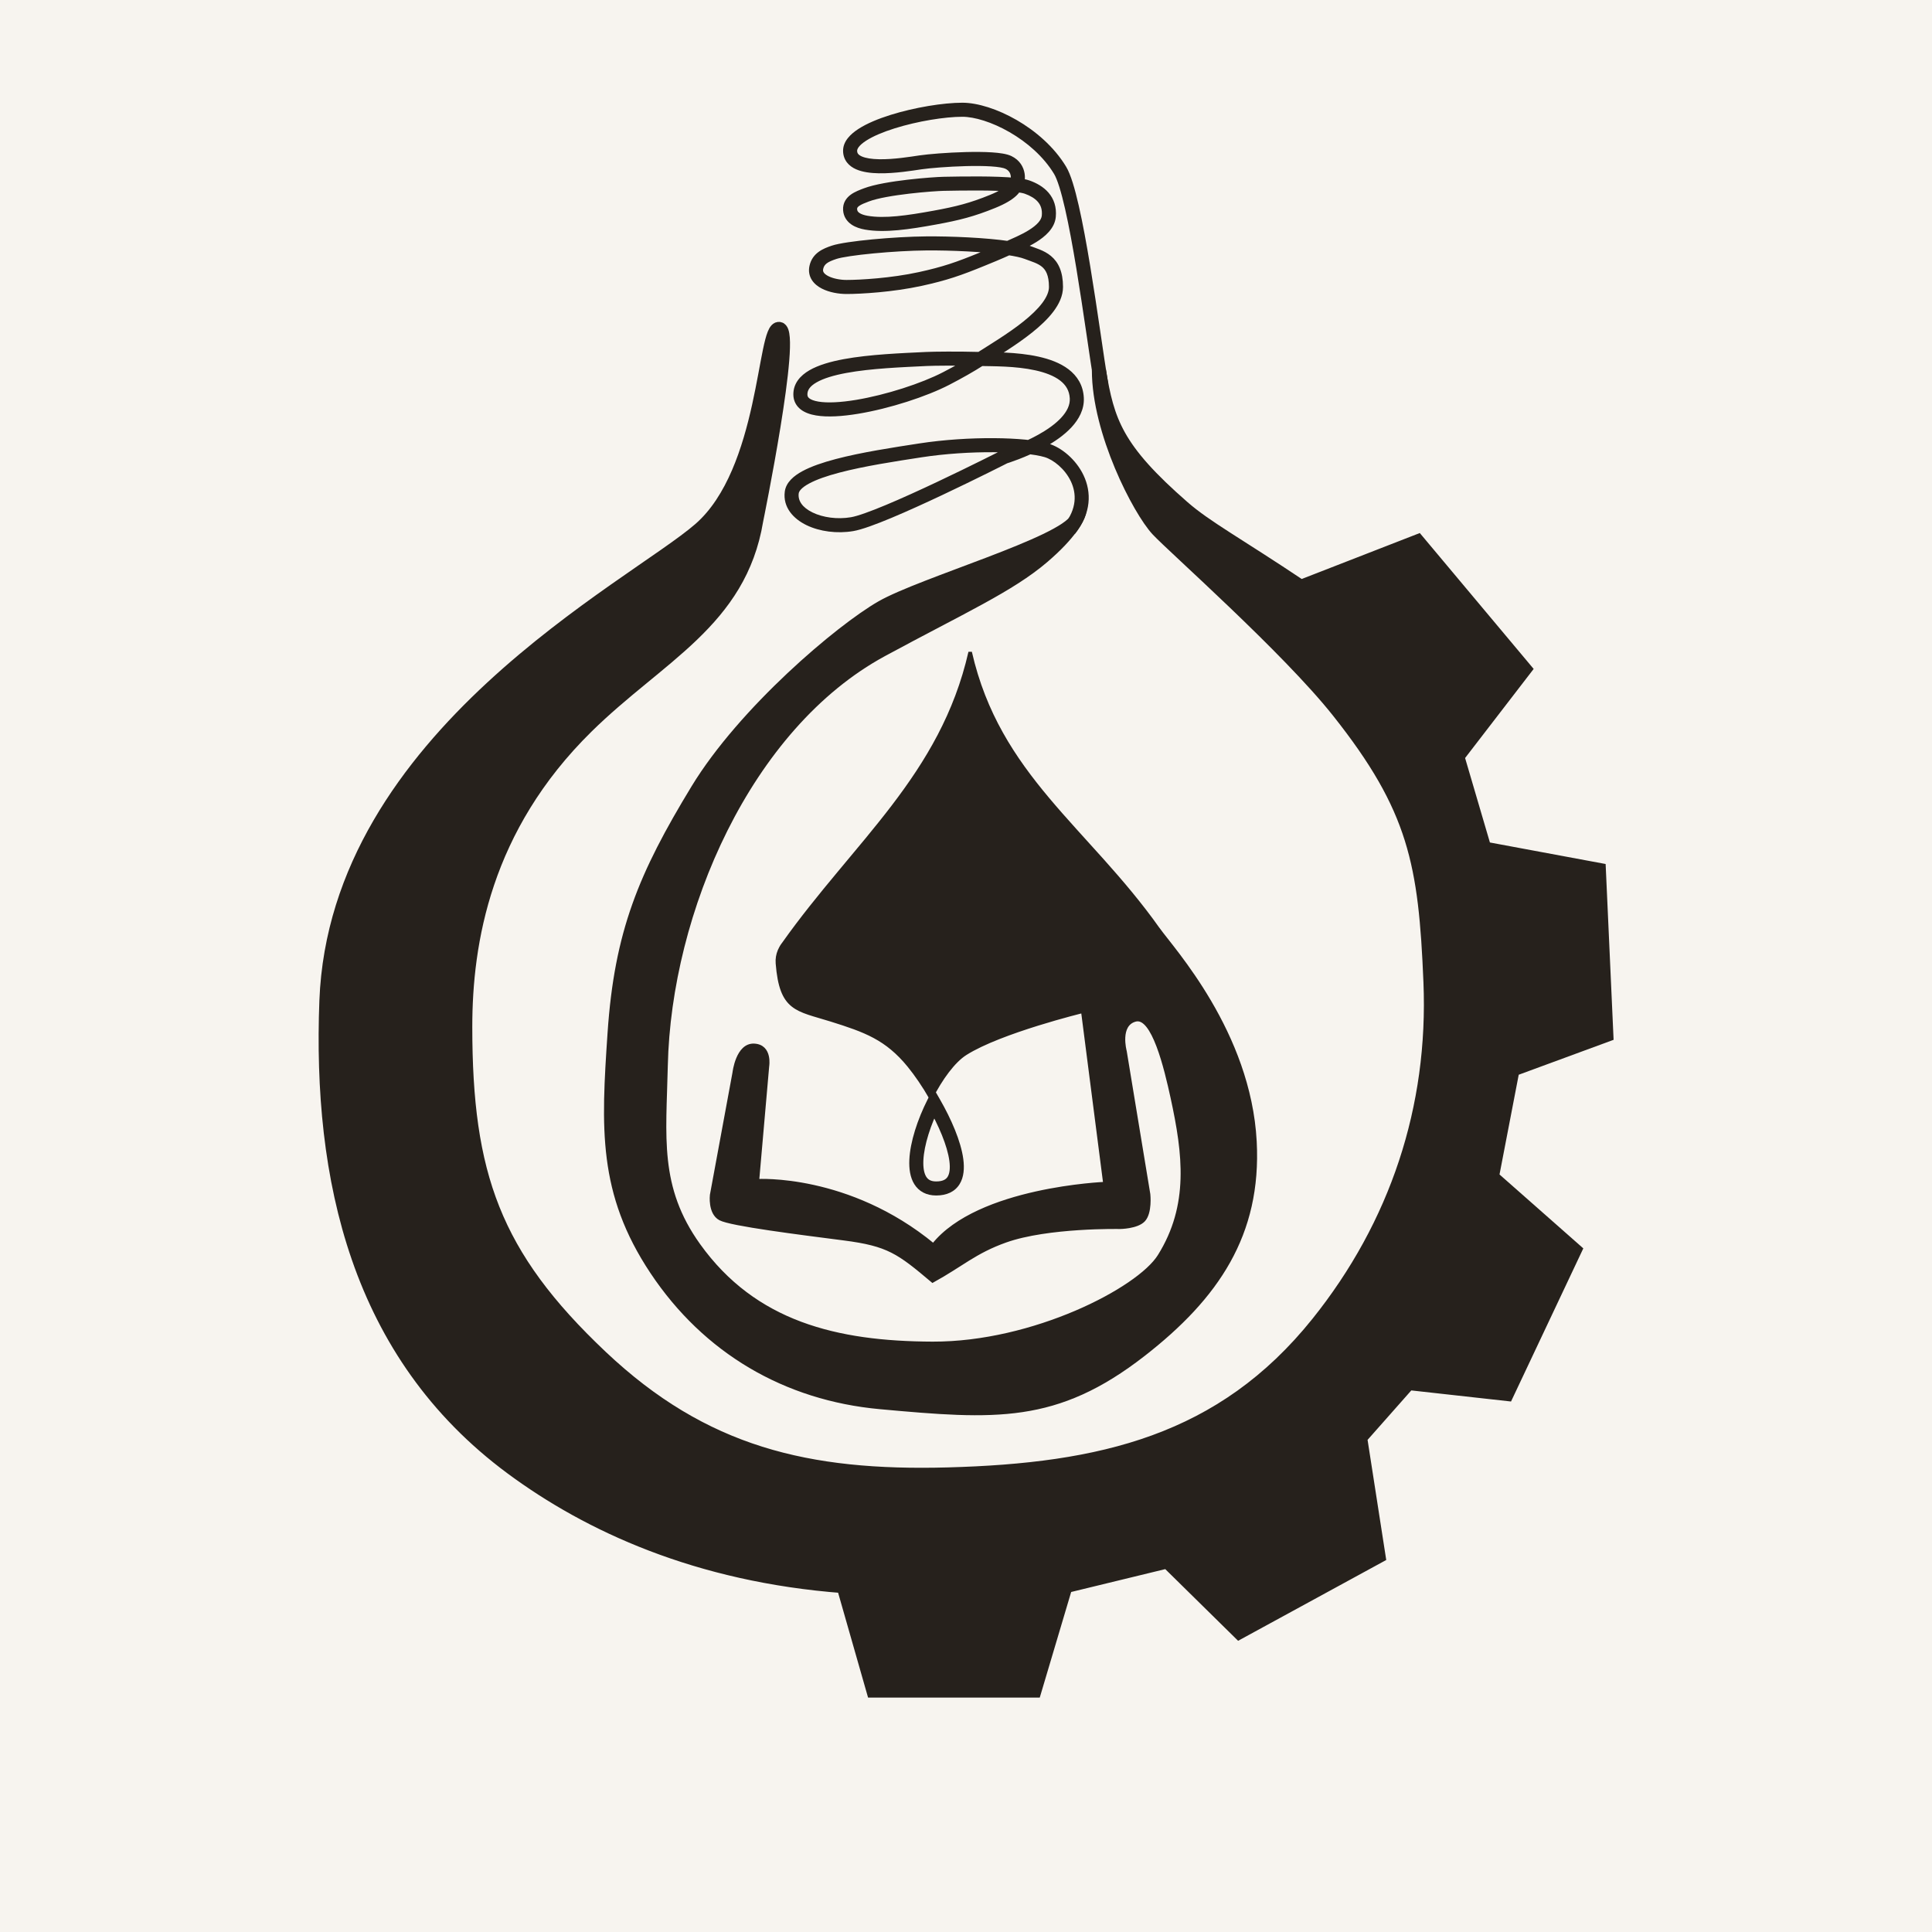
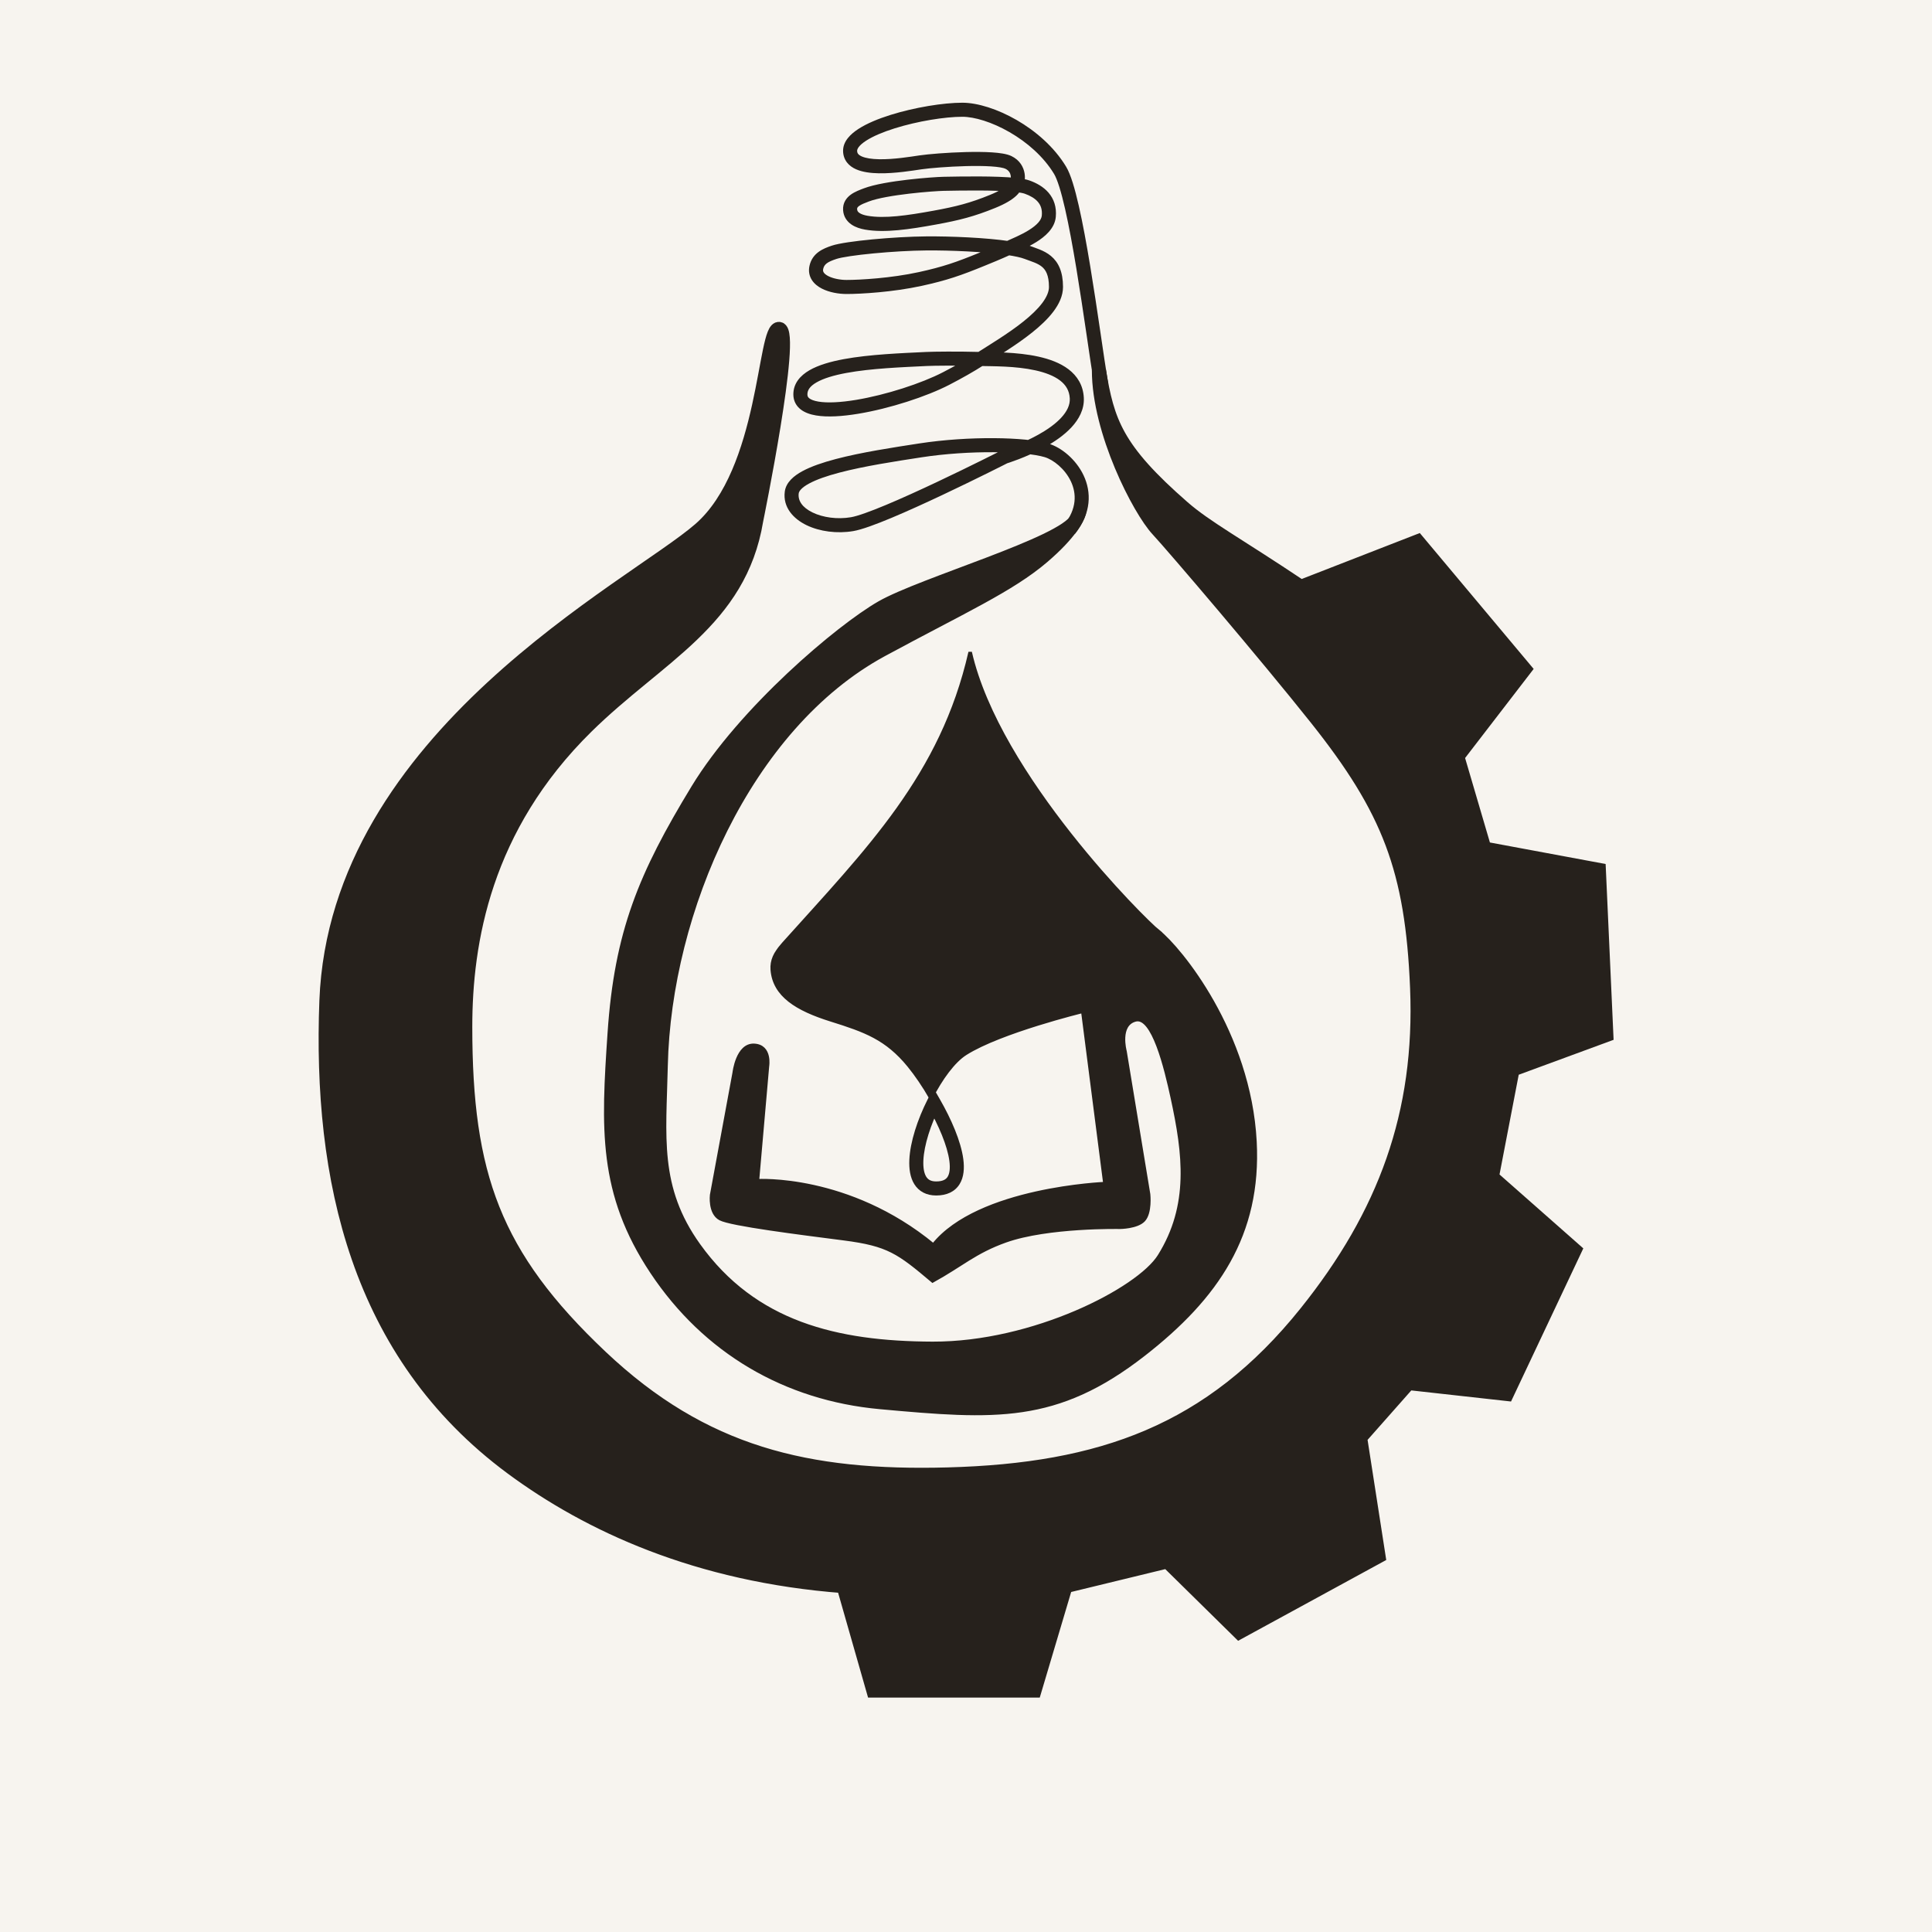
<svg xmlns="http://www.w3.org/2000/svg" width="550" height="550" viewBox="0 0 550 550" fill="none">
  <rect width="550" height="550" fill="#F7F4EF" />
  <path d="M311.479 109.536C311.659 110.626 312.688 111.364 313.778 111.185C314.868 111.005 315.606 109.976 315.426 108.886L313.453 109.211L311.479 109.536ZM285.989 130.021L285.411 128.106L285.241 128.157L285.083 128.238L285.989 130.021ZM306.542 113.329L308.54 113.228L306.542 113.329ZM263.773 102.194L263.675 100.196H263.675L263.773 102.194ZM269.341 107.761L268.421 105.985V105.985L269.341 107.761ZM292.37 71.825L293.089 69.959V69.959L292.37 71.825ZM263.773 69.294L263.758 67.294V67.294L263.773 69.294ZM237.453 71.825L238.087 73.722H238.087L237.453 71.825ZM232.392 76.127L234.346 76.553V76.553L232.392 76.127ZM262.001 79.417L262.429 81.371H262.429L262.001 79.417ZM279.554 73.804L278.797 71.954L279.554 73.804ZM292.37 53.253L293.037 51.367V51.367L292.37 53.253ZM268.85 52.326L268.888 54.326L268.888 54.326L268.85 52.326ZM268.62 52.33L268.657 54.33H268.657L268.62 52.33ZM246.619 55.492L247.331 57.361V57.361L246.619 55.492ZM242.008 59.708L240.012 59.84V59.84L242.008 59.708ZM246.619 63.397L246.274 65.367V65.367L246.619 63.397ZM266.117 61.948L266.475 63.915L266.117 61.948ZM287.053 46.226L287.916 44.422L287.053 46.226ZM273.952 31.242L273.952 33.242L273.952 31.242ZM301.783 48.48L303.495 47.446V47.446L301.783 48.48ZM262.001 128.214L262.306 130.191L262.001 128.214ZM265.833 313.946L267.566 312.948L265.717 309.736L264.047 313.044L265.833 313.946ZM242.591 149.214L242.926 151.186C245.318 150.779 249.304 149.302 253.736 147.45C258.243 145.566 263.433 143.197 268.337 140.883C273.245 138.567 277.883 136.298 281.294 134.608C283 133.763 284.399 133.062 285.373 132.573C285.859 132.328 286.24 132.136 286.499 132.005C286.628 131.939 286.727 131.889 286.794 131.855C286.828 131.838 286.853 131.825 286.87 131.816C286.879 131.812 286.885 131.809 286.889 131.807C286.892 131.806 286.893 131.805 286.894 131.804C286.895 131.804 286.896 131.804 286.896 131.803C286.896 131.803 286.896 131.803 285.989 130.021C285.083 128.238 285.083 128.238 285.082 128.238C285.082 128.238 285.082 128.238 285.081 128.239C285.08 128.239 285.079 128.24 285.077 128.241C285.073 128.243 285.067 128.246 285.058 128.25C285.042 128.259 285.017 128.271 284.984 128.288C284.919 128.321 284.821 128.371 284.693 128.436C284.436 128.565 284.059 128.756 283.575 128.999C282.608 129.486 281.216 130.183 279.518 131.024C276.122 132.706 271.508 134.964 266.63 137.266C261.749 139.569 256.621 141.908 252.193 143.759C247.689 145.641 244.122 146.925 242.255 147.243L242.591 149.214ZM285.989 130.021C286.568 131.935 286.568 131.935 286.569 131.935C286.569 131.935 286.57 131.935 286.57 131.934C286.572 131.934 286.573 131.934 286.575 131.933C286.579 131.932 286.584 131.93 286.59 131.928C286.602 131.925 286.62 131.919 286.642 131.912C286.687 131.898 286.751 131.878 286.833 131.852C286.998 131.8 287.235 131.723 287.534 131.622C288.132 131.42 288.98 131.121 289.993 130.731C292.015 129.952 294.723 128.797 297.431 127.297C300.121 125.807 302.911 123.922 305.017 121.654C307.123 119.386 308.708 116.549 308.54 113.228L306.542 113.329L304.545 113.43C304.638 115.272 303.784 117.103 302.086 118.933C300.387 120.762 298.006 122.406 295.493 123.798C292.997 125.18 290.469 126.261 288.555 126.998C287.601 127.366 286.807 127.645 286.254 127.832C285.978 127.925 285.763 127.995 285.619 128.041C285.547 128.064 285.493 128.081 285.458 128.092C285.44 128.097 285.427 128.101 285.42 128.103C285.416 128.105 285.413 128.105 285.412 128.106C285.411 128.106 285.411 128.106 285.411 128.106C285.41 128.106 285.411 128.106 285.411 128.106C285.411 128.106 285.411 128.106 285.989 130.021ZM306.542 113.329L308.54 113.228C308.359 109.658 306.649 107.006 304.186 105.127C301.792 103.301 298.703 102.206 295.609 101.522C289.438 100.158 282.454 100.28 279.147 100.194L279.095 102.194L279.044 104.193C282.613 104.285 289.058 104.171 294.745 105.428C297.58 106.055 300.026 106.985 301.76 108.307C303.423 109.576 304.432 111.196 304.545 113.43L306.542 113.329ZM279.095 102.194L279.147 100.194C272.528 100.023 265.924 100.086 263.675 100.196L263.773 102.194L263.871 104.191C265.979 104.088 272.473 104.023 279.044 104.193L279.095 102.194ZM263.773 102.194L263.675 100.196C256.794 100.534 247.602 100.866 240.17 102.247C236.467 102.935 233.005 103.916 230.433 105.404C227.838 106.905 225.786 109.165 225.852 112.407L227.851 112.366L229.851 112.326C229.827 111.137 230.484 109.996 232.436 108.866C234.412 107.723 237.338 106.842 240.901 106.18C248.001 104.86 256.86 104.536 263.871 104.191L263.773 102.194ZM227.851 112.366L225.852 112.407C225.887 114.148 226.664 115.562 227.942 116.557C229.138 117.488 230.693 117.998 232.312 118.27C235.558 118.817 239.821 118.53 244.281 117.796C253.239 116.32 263.771 112.895 270.26 109.538L269.341 107.761L268.421 105.985C262.356 109.124 252.233 112.431 243.63 113.849C239.309 114.561 235.565 114.762 232.976 114.326C231.679 114.107 230.859 113.758 230.399 113.4C230.021 113.106 229.861 112.799 229.851 112.326L227.851 112.366ZM269.341 107.761L270.26 109.538C273.764 107.725 277.175 105.805 280.176 103.876L279.095 102.194L278.014 100.511C275.147 102.353 271.851 104.21 268.421 105.985L269.341 107.761ZM279.095 102.194L280.176 103.876C283.679 101.626 289.209 98.345 293.798 94.68C296.102 92.841 298.261 90.834 299.859 88.723C301.445 86.629 302.617 84.246 302.617 81.695H300.617H298.617C298.617 83.015 297.998 84.554 296.67 86.308C295.355 88.046 293.481 89.814 291.302 91.555C286.926 95.049 281.694 98.146 278.014 100.511L279.095 102.194ZM300.617 81.695H302.617C302.617 77.383 301.325 74.641 299.159 72.85C298.14 72.008 297.017 71.454 295.981 71.03C295.462 70.818 294.943 70.63 294.462 70.458C293.967 70.282 293.523 70.126 293.089 69.959L292.37 71.825L291.651 73.691C292.145 73.882 292.653 74.06 293.117 74.225C293.594 74.396 294.039 74.557 294.467 74.732C295.324 75.083 296.032 75.455 296.611 75.934C297.641 76.785 298.617 78.263 298.617 81.695H300.617ZM292.37 71.825L293.089 69.959C291.652 69.405 289.602 68.981 287.321 68.644L287.029 70.622L286.736 72.601C288.965 72.93 290.648 73.305 291.651 73.691L292.37 71.825ZM287.029 70.622L287.321 68.644C280.6 67.651 270.6 67.242 263.758 67.294L263.773 69.294L263.788 71.294C270.527 71.243 280.3 71.65 286.736 72.601L287.029 70.622ZM263.773 69.294L263.758 67.294C259.127 67.329 253.374 67.671 248.333 68.151C243.388 68.623 238.848 69.251 236.82 69.928L237.453 71.825L238.087 73.722C239.602 73.216 243.663 72.614 248.712 72.133C253.666 71.661 259.301 71.328 263.788 71.294L263.773 69.294ZM237.453 71.825L236.82 69.928C234.384 70.741 231.248 71.981 230.438 75.702L232.392 76.127L234.346 76.553C234.64 75.204 235.602 74.551 238.087 73.722L237.453 71.825ZM232.392 76.127L230.438 75.702C230.112 77.196 230.39 78.576 231.133 79.73C231.84 80.828 232.891 81.607 233.96 82.156C236.081 83.247 238.784 83.695 240.996 83.695V81.695V79.695C239.207 79.695 237.181 79.315 235.788 78.599C235.1 78.245 234.697 77.877 234.496 77.564C234.331 77.308 234.246 77.014 234.346 76.553L232.392 76.127ZM240.996 81.695V83.695C245.006 83.695 254.192 83.175 262.429 81.371L262.001 79.417L261.574 77.463C253.691 79.19 244.806 79.695 240.996 79.695V81.695ZM262.001 79.417L262.429 81.371C269.601 79.8 273.577 78.413 280.312 75.655L279.554 73.804L278.797 71.954C272.211 74.65 268.462 75.955 261.573 77.463L262.001 79.417ZM279.554 73.804L280.312 75.655C281.986 74.97 284.857 73.818 287.862 72.441L287.029 70.622L286.195 68.804C283.283 70.139 280.499 71.257 278.797 71.954L279.554 73.804ZM287.029 70.622L287.862 72.441C289.493 71.693 292.476 70.487 295.014 68.906C297.44 67.394 300.258 65.072 300.564 61.739L298.573 61.555L296.581 61.372C296.465 62.629 295.263 64.038 292.899 65.51C290.647 66.913 288.069 67.945 286.195 68.804L287.029 70.622ZM298.573 61.555L300.564 61.739C300.823 58.919 300.013 56.621 298.497 54.857C297.033 53.152 295.021 52.069 293.037 51.367L292.37 53.253L291.703 55.138C293.32 55.71 294.62 56.482 295.463 57.463C296.254 58.384 296.744 59.601 296.581 61.372L298.573 61.555ZM292.37 53.253L293.037 51.367C292.089 51.032 290.786 50.82 289.405 50.671L289.19 52.659L288.975 54.648C290.314 54.792 291.223 54.968 291.703 55.138L292.37 53.253ZM289.19 52.659L289.405 50.671C283.61 50.044 273.442 50.239 268.813 50.326L268.85 52.326L268.888 54.326C273.627 54.236 283.493 54.055 288.975 54.648L289.19 52.659ZM268.85 52.326L268.813 50.326L268.582 50.331L268.62 52.33L268.657 54.33L268.888 54.326L268.85 52.326ZM268.62 52.33L268.582 50.331C267.083 50.359 262.897 50.629 258.402 51.154C253.966 51.672 248.937 52.469 245.907 53.623L246.619 55.492L247.331 57.361C249.834 56.408 254.392 55.65 258.866 55.127C263.281 54.612 267.329 54.355 268.657 54.33L268.62 52.33ZM246.619 55.492L245.907 53.623C244.848 54.026 243.374 54.563 242.227 55.391C240.964 56.304 239.873 57.736 240.012 59.84L242.008 59.708L244.003 59.576C243.982 59.245 244.057 59.004 244.569 58.634C245.198 58.18 246.109 57.827 247.331 57.361L246.619 55.492ZM242.008 59.708L240.012 59.84C240.135 61.708 241.127 63.048 242.385 63.914C243.572 64.731 245.008 65.145 246.274 65.367L246.619 63.397L246.964 61.427C245.958 61.251 245.164 60.971 244.652 60.619C244.21 60.315 244.032 60.009 244.003 59.576L242.008 59.708ZM246.619 63.397L246.274 65.367C251.956 66.361 259.03 65.272 266.475 63.915L266.117 61.948L265.758 59.98C258.18 61.361 251.822 62.277 246.964 61.427L246.619 63.397ZM266.117 61.948L266.475 63.915C273.139 62.701 277.356 61.626 283.339 59.189L282.585 57.337L281.83 55.484C276.171 57.79 272.235 58.8 265.758 59.98L266.117 61.948ZM282.585 57.337L283.339 59.189C286.385 57.948 288.154 56.8 289.256 55.774C289.816 55.252 290.178 54.784 290.437 54.398C290.554 54.223 290.658 54.052 290.705 53.978C290.774 53.867 290.753 53.911 290.69 53.982L289.19 52.659L287.69 51.336C287.509 51.542 287.374 51.76 287.313 51.858C287.228 51.993 287.185 52.066 287.115 52.17C287.001 52.341 286.832 52.565 286.528 52.848C285.901 53.432 284.605 54.354 281.83 55.484L282.585 57.337ZM289.19 52.659L290.69 53.982C291.213 53.389 291.491 52.593 291.63 51.92C291.783 51.184 291.827 50.322 291.689 49.428C291.405 47.586 290.331 45.577 287.916 44.422L287.053 46.226L286.19 48.03C287.238 48.531 287.622 49.298 287.736 50.037C287.797 50.434 287.775 50.814 287.714 51.109C287.639 51.467 287.557 51.487 287.69 51.336L289.19 52.659ZM287.053 46.226L287.916 44.422C287.202 44.08 286.324 43.864 285.444 43.713C284.536 43.557 283.493 43.45 282.38 43.377C280.152 43.232 277.527 43.222 274.901 43.29C269.661 43.424 264.244 43.874 261.71 44.247L262.001 46.226L262.293 48.204C264.617 47.862 269.864 47.42 275.004 47.288C277.567 47.222 280.061 47.235 282.12 47.369C283.151 47.436 284.044 47.531 284.768 47.656C285.521 47.785 285.972 47.926 286.19 48.03L287.053 46.226ZM262.001 46.226L261.71 44.247C259.211 44.615 254.435 45.41 250.262 45.333C248.155 45.294 246.44 45.03 245.312 44.527C244.769 44.284 244.457 44.027 244.282 43.801C244.127 43.601 244.015 43.344 244.008 42.931L242.008 42.966L240.008 43C240.029 44.233 240.411 45.334 241.118 46.249C241.806 47.138 242.723 47.751 243.681 48.179C245.553 49.015 247.918 49.29 250.188 49.332C254.769 49.417 259.933 48.552 262.293 48.204L262.001 46.226ZM242.008 42.966L244.008 42.931C243.999 42.424 244.468 41.403 246.586 40.038C248.556 38.769 251.395 37.573 254.675 36.543C261.231 34.484 269.042 33.242 273.952 33.242L273.952 31.242L273.952 29.242C268.563 29.242 260.345 30.57 253.476 32.727C250.044 33.805 246.82 35.129 244.42 36.675C242.168 38.126 239.96 40.216 240.008 43L242.008 42.966ZM273.952 31.242L273.952 33.242C277.392 33.242 282.403 34.742 287.403 37.624C292.372 40.488 297.092 44.581 300.071 49.514L301.783 48.48L303.495 47.446C300.081 41.793 294.794 37.267 289.4 34.158C284.038 31.067 278.33 29.242 273.952 29.242L273.952 31.242ZM301.783 48.48L300.071 49.514C300.506 50.233 301.014 51.463 301.566 53.219C302.109 54.944 302.658 57.061 303.209 59.478C304.311 64.311 305.394 70.243 306.418 76.435C307.441 82.623 308.401 89.042 309.258 94.845C310.113 100.636 310.869 105.832 311.479 109.536L313.453 109.211L315.426 108.886C314.823 105.225 314.074 100.076 313.215 94.26C312.358 88.456 311.394 82.007 310.364 75.782C309.336 69.563 308.237 63.538 307.109 58.589C306.545 56.115 305.969 53.884 305.382 52.019C304.806 50.186 304.184 48.585 303.495 47.446L301.783 48.48ZM242.591 149.214L242.255 147.243C238.367 147.904 234.283 147.326 231.351 145.909C228.381 144.474 227.113 142.511 227.378 140.464L225.395 140.207L223.411 139.95C222.828 144.454 225.901 147.718 229.611 149.511C233.361 151.323 238.298 151.973 242.926 151.186L242.591 149.214ZM225.395 140.207L227.378 140.464C227.457 139.858 228.11 138.856 230.335 137.65C232.435 136.511 235.409 135.48 238.95 134.547C246.015 132.686 254.84 131.341 262.306 130.191L262.001 128.214L261.697 126.237C254.295 127.377 245.241 128.753 237.931 130.679C234.285 131.639 230.948 132.767 228.428 134.133C226.033 135.432 223.757 137.28 223.411 139.95L225.395 140.207ZM262.001 128.214L262.306 130.191C269.126 129.141 276.496 128.695 282.903 128.735C289.373 128.776 294.651 129.314 297.385 130.131L297.957 128.214L298.53 126.298C295.217 125.308 289.456 124.777 282.929 124.735C276.339 124.693 268.755 125.151 261.697 126.237L262.001 128.214ZM297.957 128.214L297.385 130.131C299.835 130.862 303.154 133.432 304.854 137.027C306.469 140.443 306.639 144.805 302.869 149.504L304.429 150.756L305.989 152.007C310.755 146.065 310.712 140.059 308.47 135.317C306.311 130.753 302.126 127.372 298.53 126.298L297.957 128.214ZM266.506 338.33V336.33C264.96 336.33 264.175 335.78 263.683 334.995C263.098 334.062 262.764 332.518 262.866 330.331C263.067 325.99 264.926 320.181 267.618 314.847L265.833 313.946L264.047 313.044C261.221 318.644 259.107 325.027 258.87 330.145C258.752 332.687 259.083 335.19 260.294 337.121C261.598 339.2 263.742 340.33 266.506 340.33V338.33ZM265.833 313.946L264.099 314.944C267.222 320.367 269.706 326.189 270.27 330.516C270.554 332.701 270.301 334.157 269.771 335.003C269.338 335.694 268.495 336.33 266.506 336.33V338.33V340.33C269.466 340.33 271.803 339.292 273.16 337.128C274.42 335.118 274.567 332.538 274.236 330C273.57 324.883 270.769 318.512 267.566 312.948L265.833 313.946Z" fill="#26211C" />
-   <path d="M166.98 206.857C187.451 186.713 210.528 176.815 215.278 148.156C215.278 148.156 226.249 94.518 221.868 93.642C217.488 92.766 218.322 134.056 199.292 150.663C180.261 167.269 95.806 209.629 92.92 284.911C90.993 335.196 101.652 385.283 145.715 417.875C167.62 434.078 198.523 448.396 240.134 451.534L248.629 481.265H294.506L303.349 451.534L332.336 444.49L352.807 464.634L392.44 443.016L387.199 409.28L400.956 393.722L428.96 396.833L448.285 355.891L424.702 335.093L430.598 304.468L457.292 294.642L455.163 247.64L422.573 241.58L414.876 215.377L434.037 190.484L403.576 154.127L370.331 167.065C352.155 154.908 343.31 150.183 336.758 144.465C317.727 127.859 315.26 120.115 312.832 105.384C312.832 122.906 324.359 145.132 329.586 150.76C334.04 155.557 366.55 184.243 380.978 202.398C402.96 230.06 405.836 245.817 407.223 279.565C408.695 315.38 397.608 348.72 375.188 376.688C347.992 410.614 313.356 418.554 269.892 419.74C229.843 420.833 200.192 413.813 171.066 386.303C140.49 357.422 132.452 334.378 132.451 292.319C132.451 268.129 137.81 235.56 166.98 206.857Z" fill="#26211C" stroke-width="4" stroke="#26211C" />
-   <path d="M250.311 171.639C262.059 164.909 302.25 153.393 305.443 146.747C308.635 140.102 313.624 146.132 297.756 159.673C288.023 167.978 274.405 174.045 251.754 186.305C213.323 207.106 190.586 259.676 189.611 303.364C189.158 323.641 187.085 337.976 198.899 354.463C214.823 376.687 238.155 382.344 265.495 382.434C294.172 382.529 324.113 367.062 330.05 357.551C339.059 343.12 337.205 328.467 333.756 312.57C331.894 303.992 328.304 289.016 323.237 290.335C318.17 291.654 320.259 299.292 320.259 299.292L326.977 340.009C326.977 340.009 327.545 345.21 325.552 347.338C323.677 349.338 318.834 349.373 318.834 349.373C318.834 349.373 298.331 348.951 286.261 353.241C277.544 356.339 273.605 360.19 265.495 364.642C255.767 356.436 252.873 354.259 240.251 352.631C227.63 351.002 208.085 348.559 205.032 346.93C201.978 345.302 202.589 340.212 202.589 340.212L209.022 305.369C209.022 305.369 209.928 297.354 214.695 297.592C219.462 297.83 218.468 303.567 218.468 303.567L215.618 336.14C215.618 336.14 241.473 334.512 265.699 354.463C278.524 338.38 314.558 336.955 314.558 336.955L308.247 287.892C308.247 287.892 284.836 293.592 274.86 299.903C271.483 302.04 267.85 306.975 265.026 312.57C263.024 309.093 260.814 305.858 258.777 303.364C252.42 295.581 246.359 293.389 236.587 290.335C226.815 287.281 222.371 287.561 221.318 274.252C219.697 253.75 297.434 250.9 329.725 264.509C333.756 270.187 355.624 293.968 357.26 324.989C358.655 351.435 346.449 369.343 325.552 385.611C300.712 404.948 283.258 403.641 250.564 400.669C223.477 398.206 200.649 384.783 185.58 362.141C170.624 339.671 171.64 321.026 173.456 294.095C175.4 265.279 182.297 248.764 197.312 224.093C210.91 201.749 238.563 178.369 250.311 171.639Z" fill="#26211C" />
-   <path d="M223.063 268.662C243.482 239.9 268.149 220.882 276.184 185.665C284.22 220.882 309.306 235.746 329.725 264.509L223.063 268.662Z" fill="#26211C" />
-   <path d="M329.725 264.509C333.756 270.187 355.624 293.968 357.26 324.989C358.655 351.435 346.449 369.343 325.552 385.611C300.712 404.947 283.258 403.641 250.564 400.669C223.477 398.206 200.649 384.783 185.58 362.141C170.624 339.671 171.64 321.026 173.456 294.095C175.4 265.279 182.297 248.764 197.312 224.093C210.91 201.749 238.563 178.369 250.311 171.639C262.059 164.909 302.25 153.393 305.443 146.747C308.635 140.102 313.624 146.132 297.756 159.673C288.023 167.978 274.405 174.045 251.754 186.305C213.323 207.106 190.586 259.676 189.611 303.364C189.158 323.641 187.085 337.976 198.899 354.463C214.823 376.687 238.155 382.344 265.495 382.434C294.172 382.529 324.113 367.062 330.05 357.551C339.059 343.12 337.205 328.467 333.756 312.57C331.894 303.992 328.304 289.016 323.237 290.335C318.17 291.654 320.259 299.292 320.259 299.292L326.977 340.009C326.977 340.009 327.545 345.21 325.552 347.338C323.677 349.338 318.834 349.373 318.834 349.373C318.834 349.373 298.331 348.951 286.261 353.241C277.544 356.339 273.605 360.19 265.495 364.642C255.767 356.436 252.873 354.259 240.251 352.631C227.63 351.002 208.085 348.559 205.032 346.93C201.978 345.302 202.589 340.212 202.589 340.212L209.022 305.369C209.022 305.369 209.928 297.354 214.695 297.592C219.462 297.83 218.468 303.567 218.468 303.567L215.618 336.14C215.618 336.14 241.473 334.512 265.699 354.463C278.524 338.38 314.558 336.955 314.558 336.955L308.247 287.892C308.247 287.892 284.836 293.592 274.86 299.903C271.483 302.04 267.85 306.975 265.026 312.57C263.024 309.093 260.814 305.858 258.777 303.364C252.42 295.581 246.359 293.389 236.587 290.335C226.815 287.281 222.371 287.561 221.318 274.252C219.697 253.75 297.434 250.9 329.725 264.509ZM329.725 264.509C309.306 235.746 284.22 220.882 276.184 185.665C268.149 220.882 243.482 239.9 223.063 268.662L329.725 264.509Z" stroke="#26211C" />
+   <path d="M166.98 206.857C187.451 186.713 210.528 176.815 215.278 148.156C215.278 148.156 226.249 94.518 221.868 93.642C217.488 92.766 218.322 134.056 199.292 150.663C180.261 167.269 95.806 209.629 92.92 284.911C90.993 335.196 101.652 385.283 145.715 417.875C167.62 434.078 198.523 448.396 240.134 451.534L248.629 481.265H294.506L303.349 451.534L332.336 444.49L352.807 464.634L392.44 443.016L387.199 409.28L400.956 393.722L428.96 396.833L448.285 355.891L424.702 335.093L430.598 304.468L457.292 294.642L455.163 247.64L422.573 241.58L414.876 215.377L434.037 190.484L403.576 154.127L370.331 167.065C352.155 154.908 343.31 150.183 336.758 144.465C317.727 127.859 315.26 120.115 312.832 105.384C312.832 122.906 324.359 145.132 329.586 150.76C334.04 155.557 360.362 186.397 374.79 204.552C395.415 230.505 402.031 247.475 403.418 281.223C404.89 317.038 394.248 345.721 371.828 373.689C344.632 407.615 313.356 418.554 269.892 419.74C229.843 420.833 200.192 413.813 171.066 386.303C140.49 357.422 132.452 334.378 132.451 292.319C132.451 268.129 137.81 235.56 166.98 206.857Z" fill="#26211C" stroke-width="4" stroke="#26211C" />
+   <path d="M250.311 171.639C262.059 164.909 302.25 153.393 305.443 146.747C308.635 140.102 313.624 146.132 297.756 159.673C288.023 167.978 274.405 174.045 251.754 186.305C213.323 207.106 190.586 259.676 189.611 303.364C189.158 323.641 187.085 337.976 198.899 354.463C214.823 376.687 238.155 382.344 265.495 382.434C294.172 382.529 324.113 367.062 330.05 357.551C339.059 343.12 337.205 328.467 333.756 312.57C331.894 303.992 328.304 289.016 323.237 290.335C318.17 291.654 320.259 299.292 320.259 299.292L326.977 340.009C326.977 340.009 327.545 345.21 325.552 347.338C323.677 349.338 318.834 349.373 318.834 349.373C318.834 349.373 298.331 348.951 286.261 353.241C277.544 356.339 273.605 360.19 265.495 364.642C255.767 356.436 252.873 354.259 240.251 352.631C227.63 351.002 208.085 348.559 205.032 346.93C201.978 345.302 202.589 340.212 202.589 340.212L209.022 305.369C209.022 305.369 209.928 297.354 214.695 297.592C219.462 297.83 218.468 303.567 218.468 303.567L215.618 336.14C215.618 336.14 241.473 334.512 265.699 354.463C278.524 338.38 314.558 336.955 314.558 336.955L308.247 287.892C308.247 287.892 284.836 293.592 274.86 299.903C271.483 302.04 267.85 306.975 265.026 312.57C263.024 309.093 260.814 305.858 258.777 303.364C252.42 295.581 246.359 293.389 236.587 290.335C226.815 287.281 220.421 283.321 219.848 276.082C218.227 255.58 297.457 251.569 329.748 265.178C335.845 269.984 355.624 293.968 357.26 324.989C358.655 351.435 346.449 369.343 325.552 385.611C300.712 404.948 283.258 403.641 250.564 400.669C223.477 398.206 200.649 384.783 185.58 362.141C170.624 339.671 171.64 321.026 173.456 294.095C175.4 265.279 182.297 248.764 197.312 224.093C210.91 201.749 238.563 178.369 250.311 171.639Z" fill="#26211C" />
+   <path d="M223.063 268.662C247.108 241.864 268.149 220.882 276.184 185.665C284.22 220.882 325.805 262.07 329.748 265.178C329.748 265.178 199.018 295.461 223.063 268.662Z" fill="#26211C" />
+   <path d="M329.748 265.178C335.845 269.984 355.624 293.968 357.26 324.989C358.655 351.435 346.449 369.343 325.552 385.611C300.712 404.947 283.258 403.641 250.564 400.669C223.477 398.206 200.649 384.783 185.58 362.141C170.624 339.671 171.64 321.026 173.456 294.095C175.4 265.279 182.297 248.764 197.312 224.093C210.91 201.749 238.563 178.369 250.311 171.639C262.059 164.909 302.25 153.393 305.443 146.747C308.635 140.102 313.624 146.132 297.756 159.673C288.023 167.978 274.405 174.045 251.754 186.305C213.323 207.106 190.586 259.676 189.611 303.364C189.158 323.641 187.085 337.976 198.899 354.463C214.823 376.687 238.155 382.344 265.495 382.434C294.172 382.529 324.113 367.062 330.05 357.551C339.059 343.12 337.205 328.467 333.756 312.57C331.894 303.992 328.304 289.016 323.237 290.335C318.17 291.654 320.259 299.292 320.259 299.292L326.977 340.009C326.977 340.009 327.545 345.21 325.552 347.338C323.677 349.338 318.834 349.373 318.834 349.373C318.834 349.373 298.331 348.951 286.261 353.241C277.544 356.339 273.605 360.19 265.495 364.642C255.767 356.436 252.873 354.259 240.251 352.631C227.63 351.002 208.085 348.559 205.032 346.93C201.978 345.302 202.589 340.212 202.589 340.212L209.022 305.369C209.022 305.369 209.928 297.354 214.695 297.592C219.462 297.83 218.468 303.567 218.468 303.567L215.618 336.14C215.618 336.14 241.473 334.512 265.699 354.463C278.524 338.38 314.558 336.955 314.558 336.955L308.247 287.892C308.247 287.892 284.836 293.592 274.86 299.903C271.483 302.04 267.85 306.975 265.026 312.57C263.024 309.093 260.814 305.858 258.777 303.364C252.42 295.581 246.359 293.389 236.587 290.335C226.815 287.281 220.421 283.321 219.848 276.082C218.227 255.58 297.457 251.569 329.748 265.178ZM329.748 265.178C325.805 262.07 284.22 220.882 276.184 185.665C268.149 220.882 247.108 241.864 223.063 268.662C199.018 295.461 329.748 265.178 329.748 265.178Z" stroke="#26211C" />
</svg>
